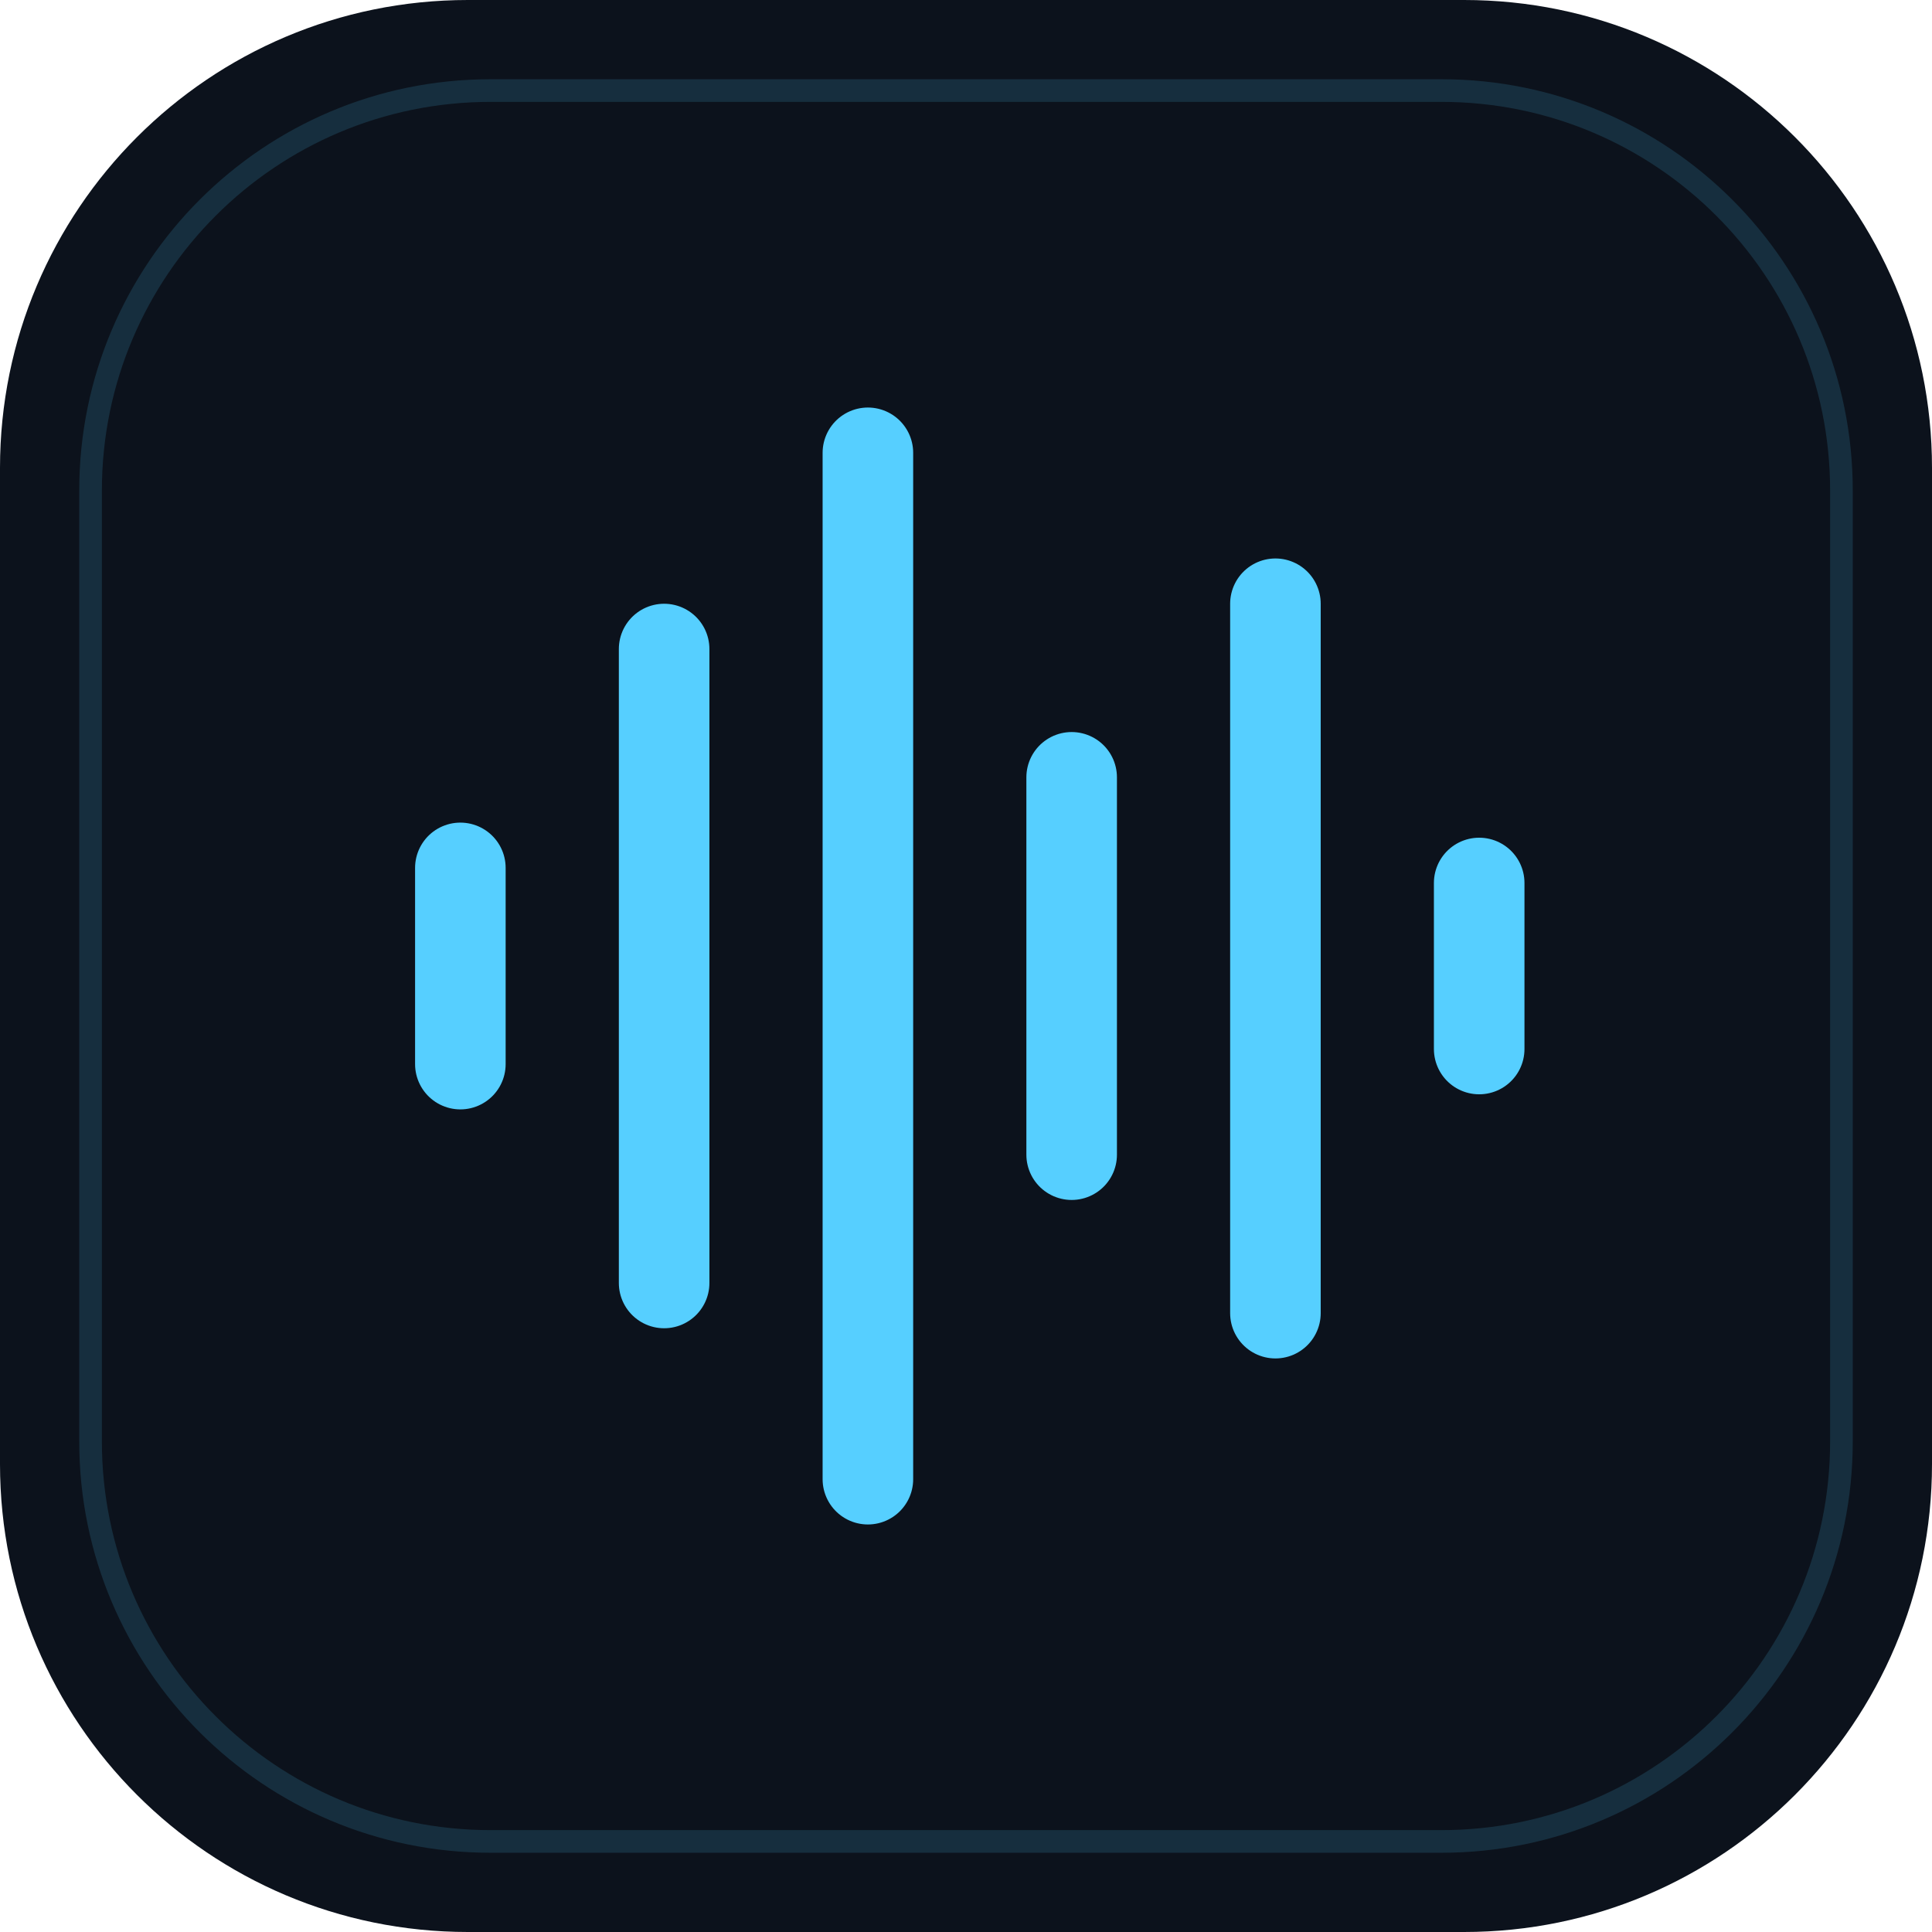
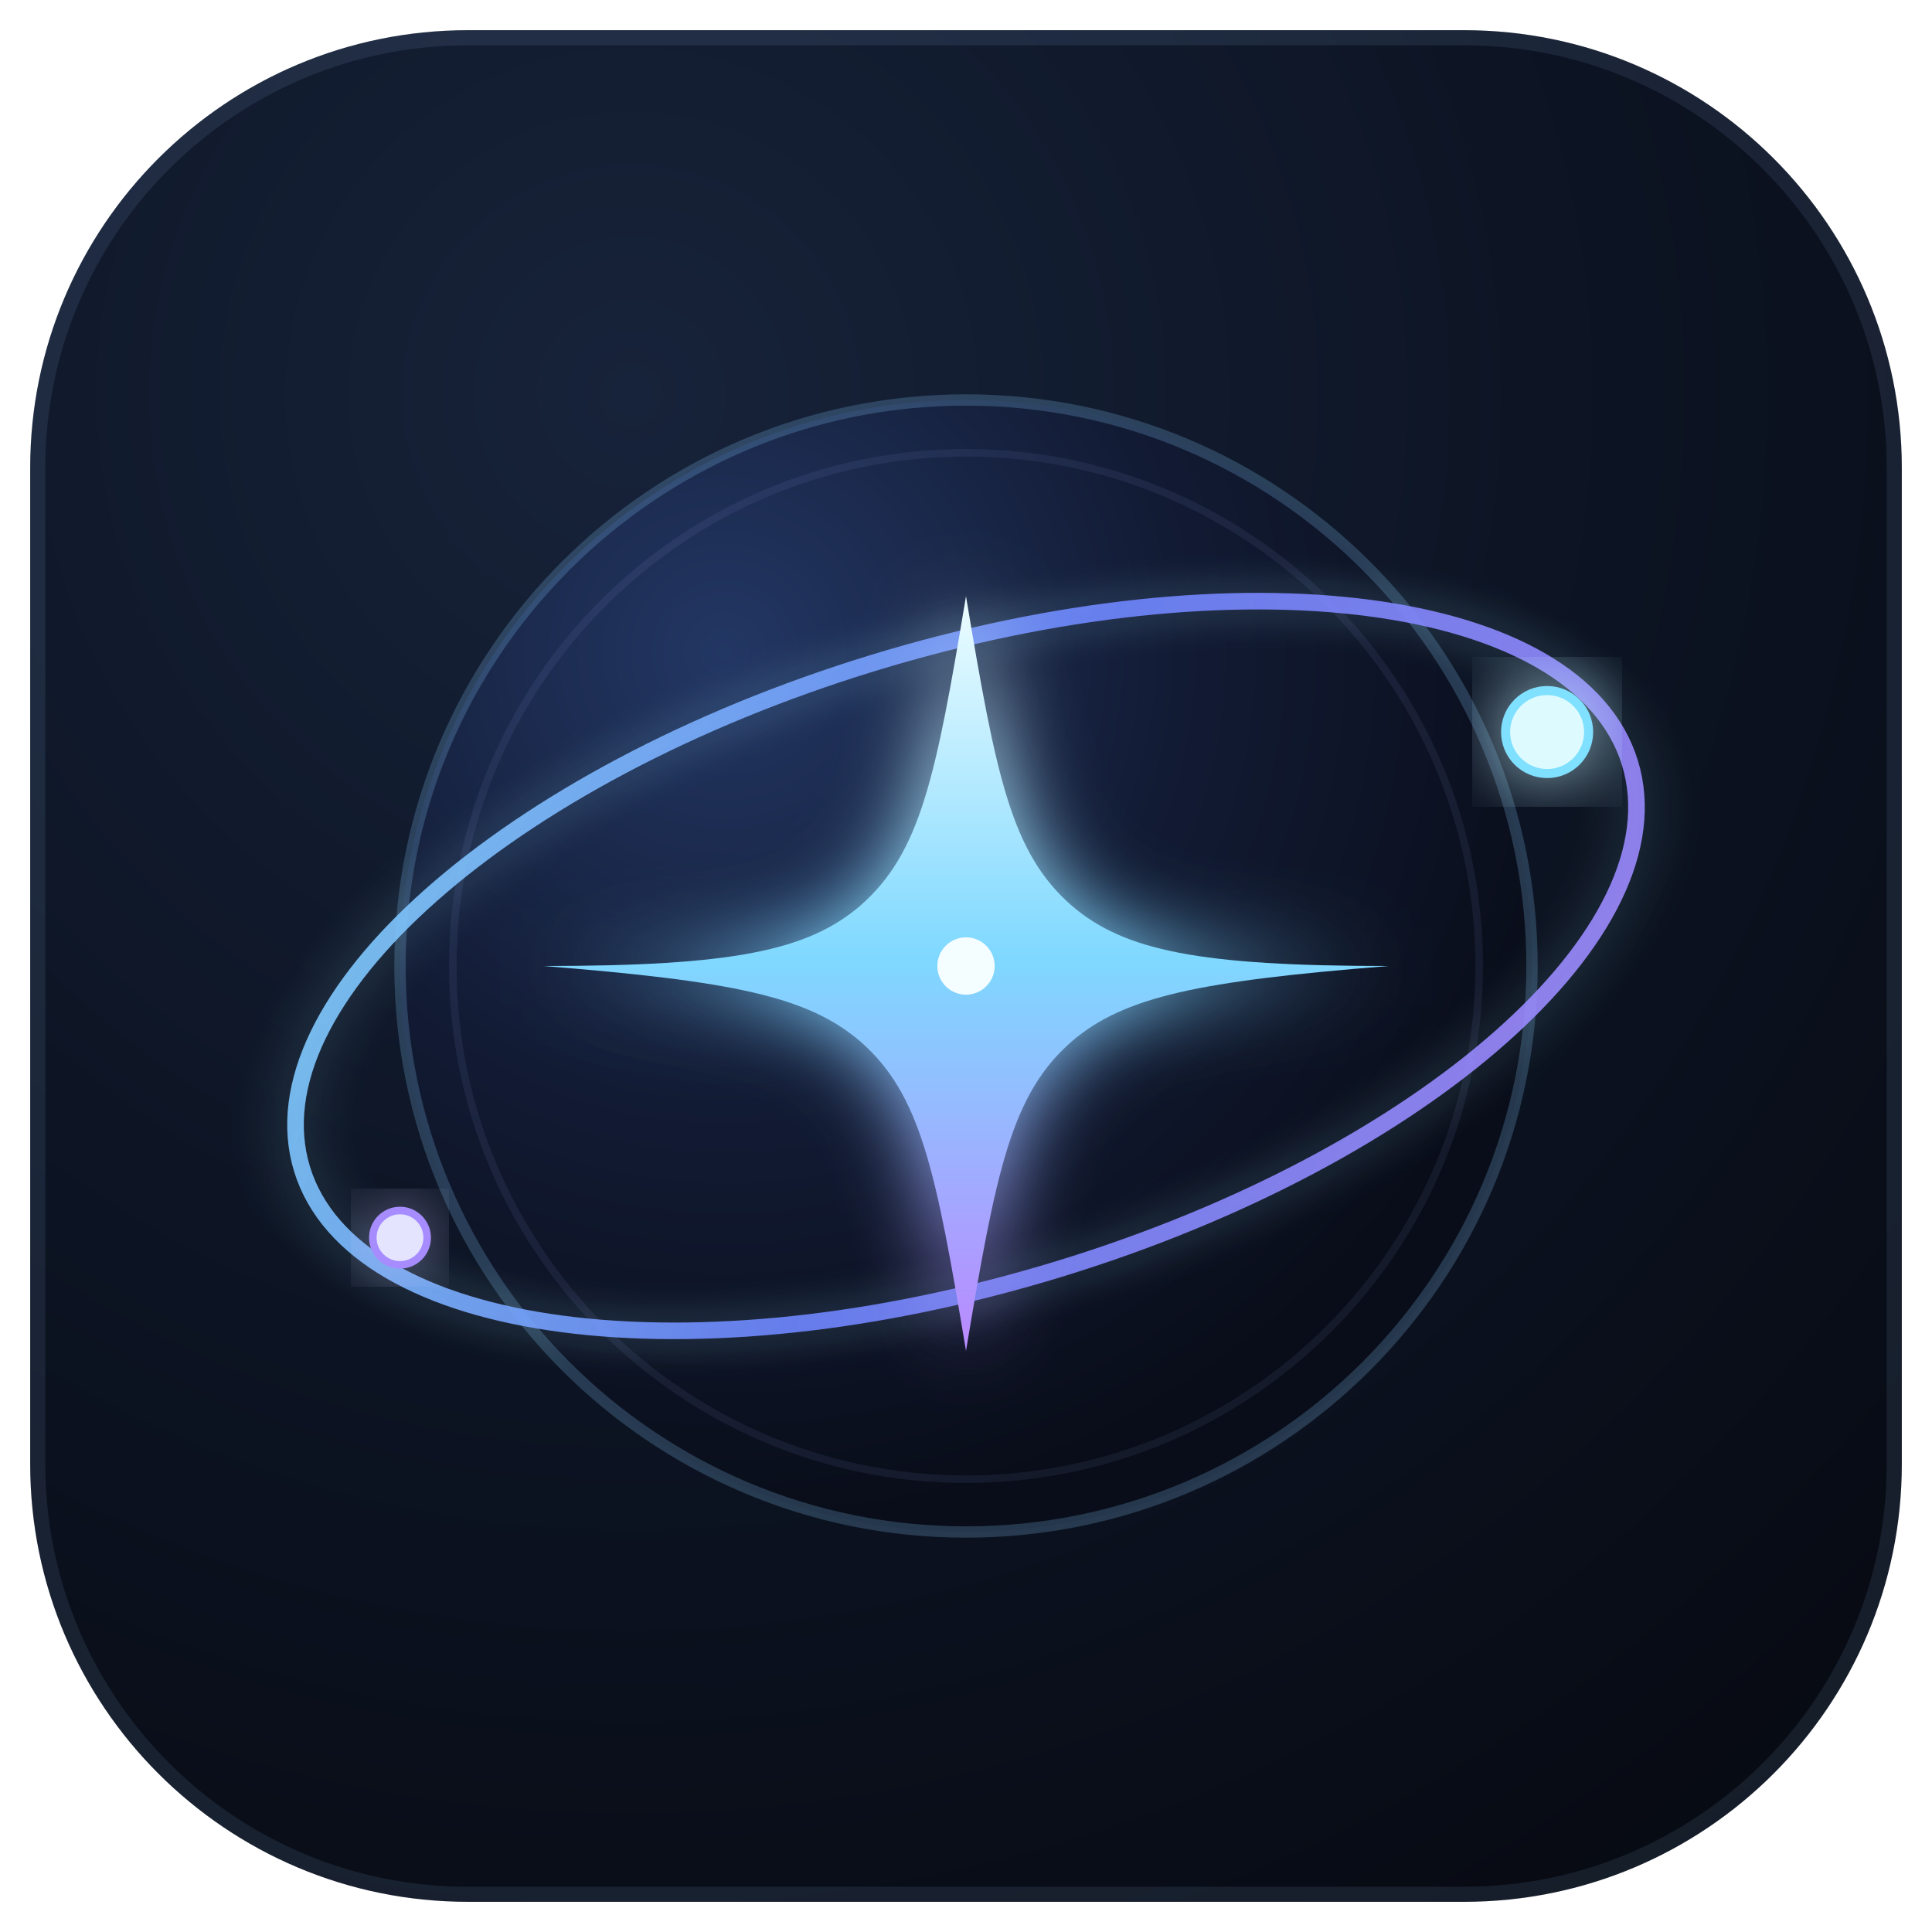
- <svg xmlns="http://www.w3.org/2000/svg" width="256" height="256" viewBox="0 0 256 256">
-   <rect width="256" height="256" rx="62" fill="#0c121c" />
-   <rect x="12" y="12" width="232" height="232" rx="53" fill="none" stroke="#56cfff" stroke-opacity=".15" stroke-width="3" />
-   <g stroke="#56cfff" stroke-width="12" stroke-linecap="round">
-     <path d="M61 115v26M88 86v84M115 60v136M142 103v50M169 80v94M196 117v22" />
+ <svg xmlns="http://www.w3.org/2000/svg" width="256" height="256" viewBox="0 0 256 256" fill="none">
+   <defs>
+     <radialGradient id="bg" cx="0" cy="0" r="1" gradientUnits="userSpaceOnUse" gradientTransform="translate(84 54) rotate(49) scale(238)">
+       <stop stop-color="#17233A" />
+       <stop offset="0.55" stop-color="#0C1322" />
+       <stop offset="1" stop-color="#070A12" />
+     </radialGradient>
+     <radialGradient id="orb" cx="0" cy="0" r="1" gradientUnits="userSpaceOnUse" gradientTransform="translate(96 86) rotate(53) scale(117)">
+       <stop stop-color="#233764" />
+       <stop offset="0.52" stop-color="#121B34" />
+       <stop offset="1" stop-color="#090D19" />
+     </radialGradient>
+     <linearGradient id="ring" x1="46" y1="57" x2="214" y2="205" gradientUnits="userSpaceOnUse">
+       <stop stop-color="#86E7FF" />
+       <stop offset="0.48" stop-color="#6A7CFF" />
+       <stop offset="1" stop-color="#B785FF" />
+     </linearGradient>
+     <linearGradient id="star" x1="128" y1="81" x2="128" y2="177" gradientUnits="userSpaceOnUse">
+       <stop stop-color="#E8FBFF" />
+       <stop offset="0.48" stop-color="#7FD8FF" />
+       <stop offset="1" stop-color="#B88CFF" />
+     </linearGradient>
+     <filter id="glow" x="-40%" y="-40%" width="180%" height="180%">
+       <feGaussianBlur stdDeviation="5.5" result="b" />
+       <feMerge>
+         <feMergeNode in="b" />
+         <feMergeNode in="SourceGraphic" />
+       </feMerge>
+     </filter>
+     <filter id="soft" x="-30%" y="-30%" width="160%" height="160%">
+       <feGaussianBlur stdDeviation="2.2" />
+     </filter>
+   </defs>
+   <rect x="4" y="4" width="248" height="248" rx="58" fill="url(#bg)" />
+   <rect x="5" y="5" width="246" height="246" rx="57" stroke="#A5C9FF" stroke-opacity="0.10" stroke-width="2" />
+   <circle cx="128" cy="128" r="75" fill="url(#orb)" stroke="#8CCFFF" stroke-opacity="0.22" stroke-width="1.5" />
+   <circle cx="128" cy="128" r="68" stroke="#A9B7FF" stroke-opacity="0.08" />
+   <ellipse cx="128" cy="128" rx="92" ry="42" transform="rotate(-17 128 128)" stroke="url(#ring)" stroke-width="2.2" stroke-opacity="0.9" />
+   <ellipse cx="128" cy="128" rx="92" ry="42" transform="rotate(-17 128 128)" stroke="#9FEAFF" stroke-width="7" stroke-opacity="0.09" filter="url(#soft)" />
+   <circle cx="205" cy="97" r="5.5" fill="#DDFBFF" stroke="#7FE0FF" stroke-width="1.2" filter="url(#glow)" />
+   <circle cx="53" cy="164" r="3.6" fill="#E5E4FF" stroke="#A68CFF" stroke-width="1" filter="url(#glow)" />
+   <g filter="url(#glow)">
+     <path d="M128 79C132 103 134 113 142 120C149 126 159 128 184 128C159 130 149 132 142 138C134 145 132 155 128 179C124 155 122 145 114 138C107 132 97 130 72 128C97 128 107 126 114 120C122 113 124 103 128 79Z" fill="url(#star)" />
  </g>
+   <circle cx="128" cy="128" r="3.8" fill="#F4FDFF" />
</svg>
